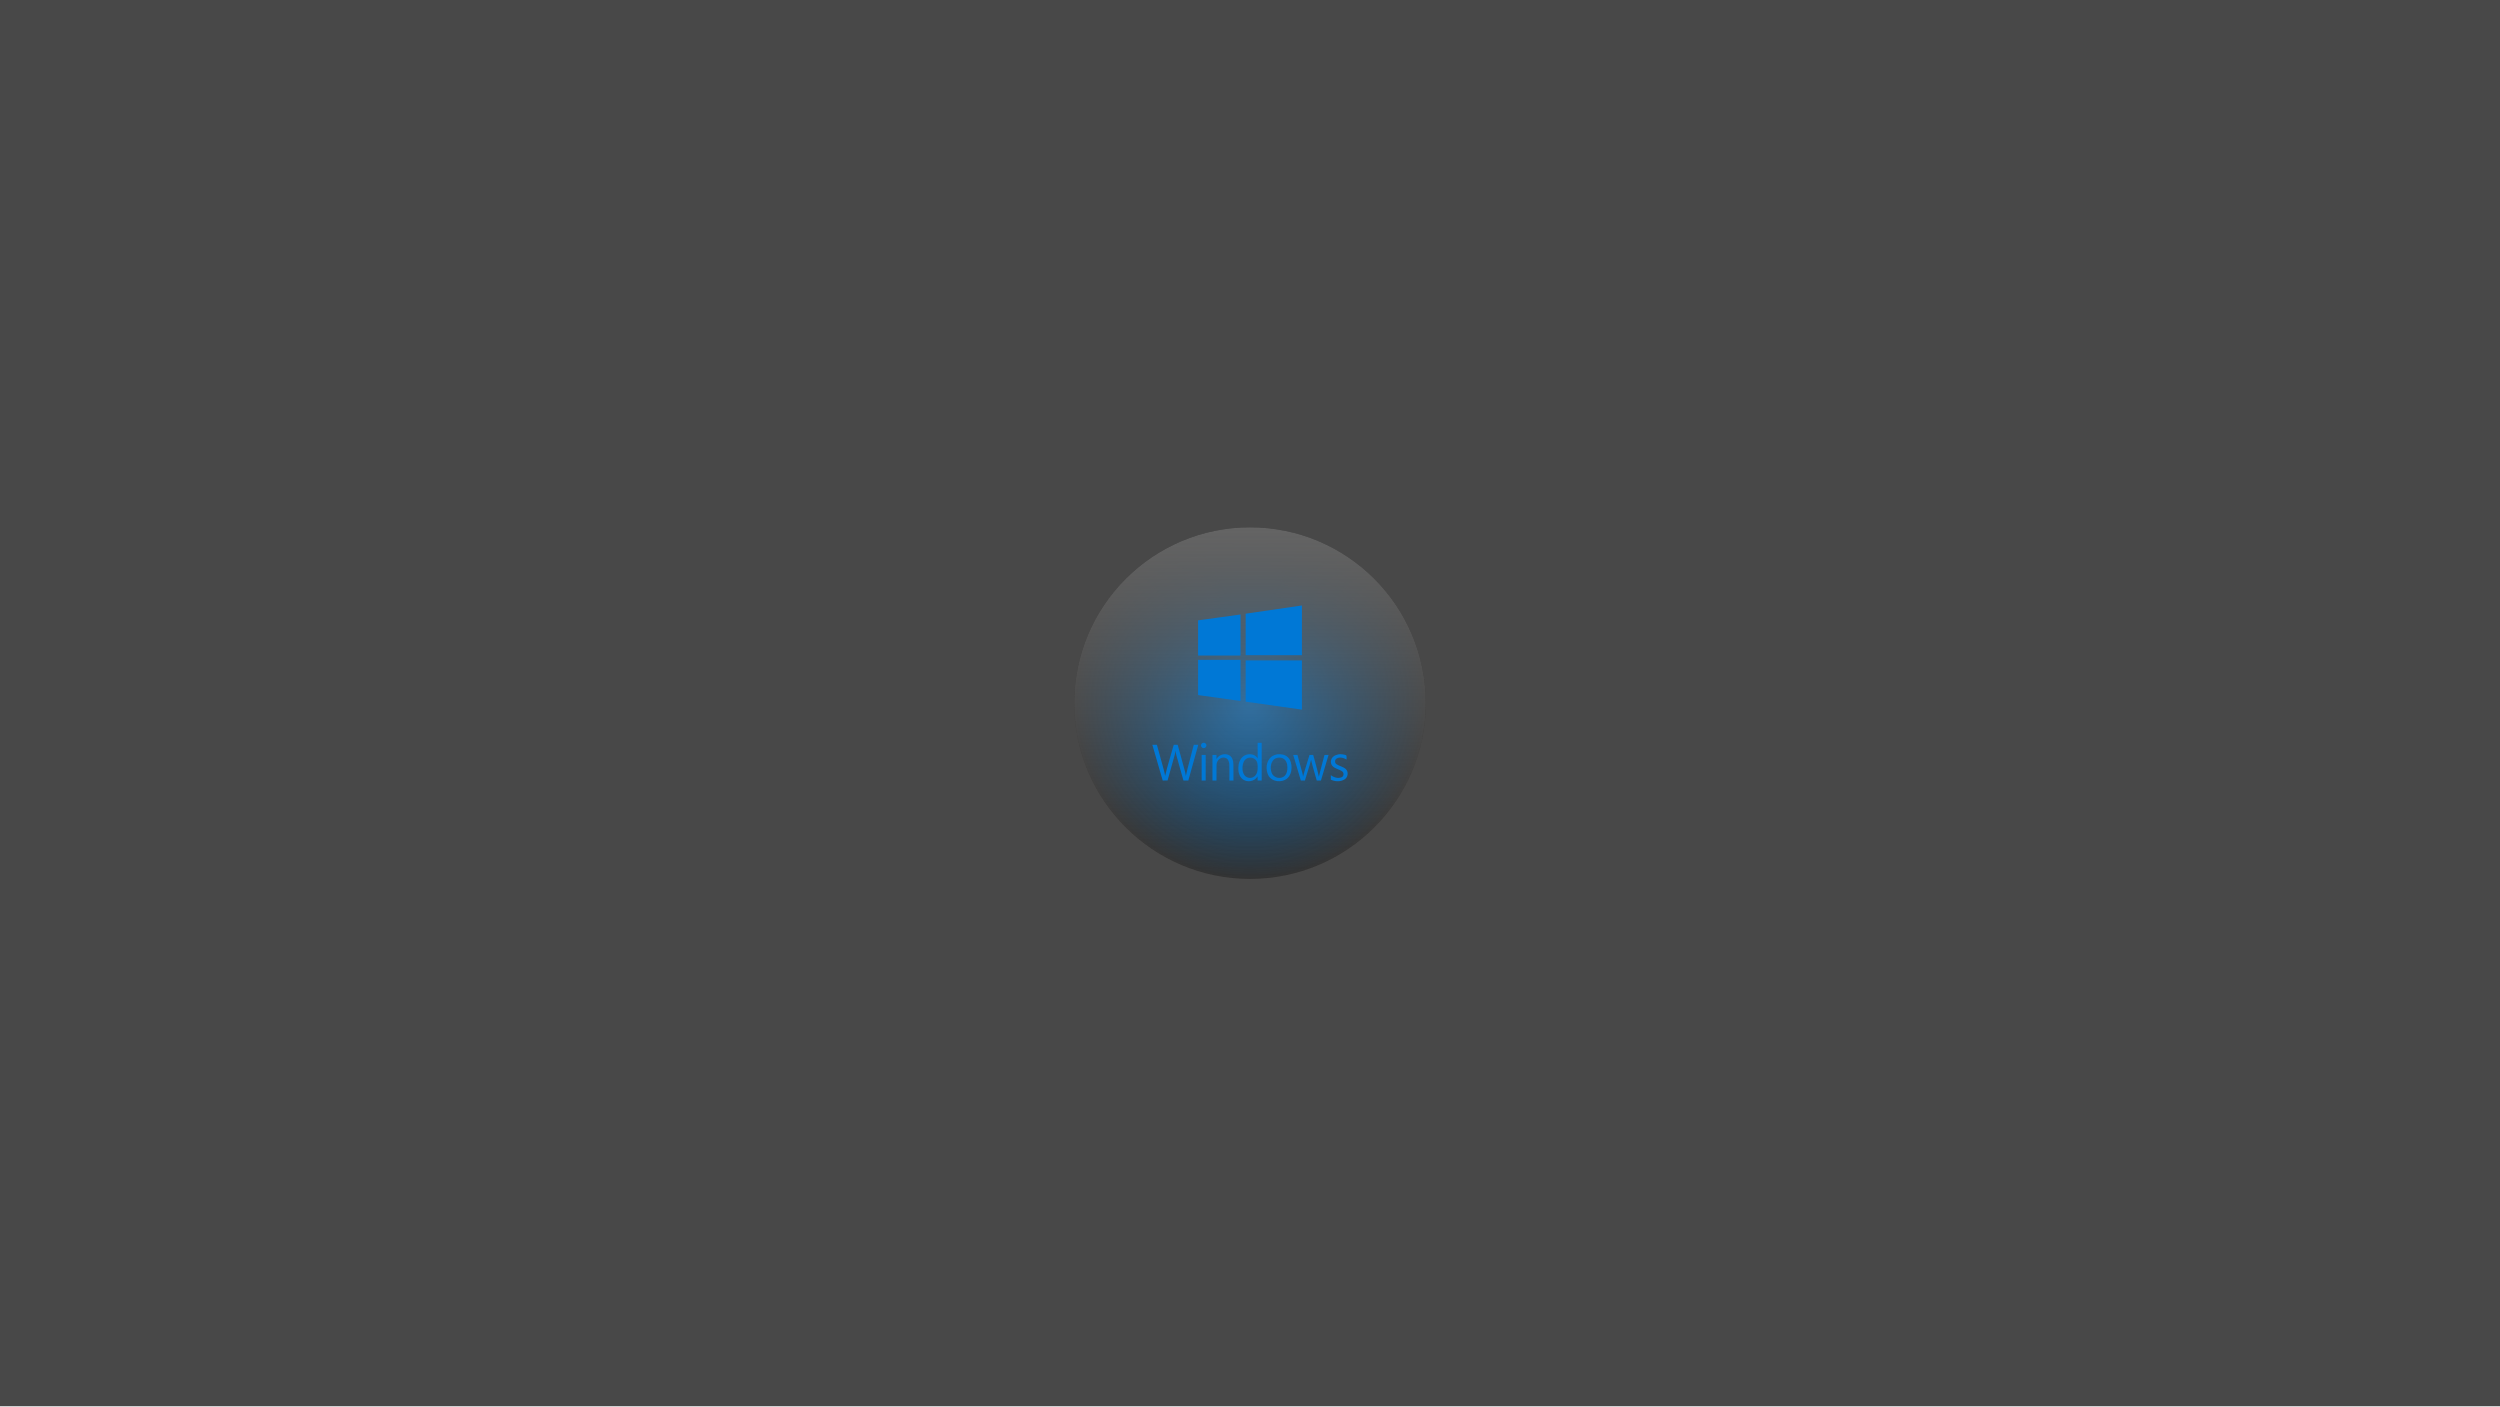
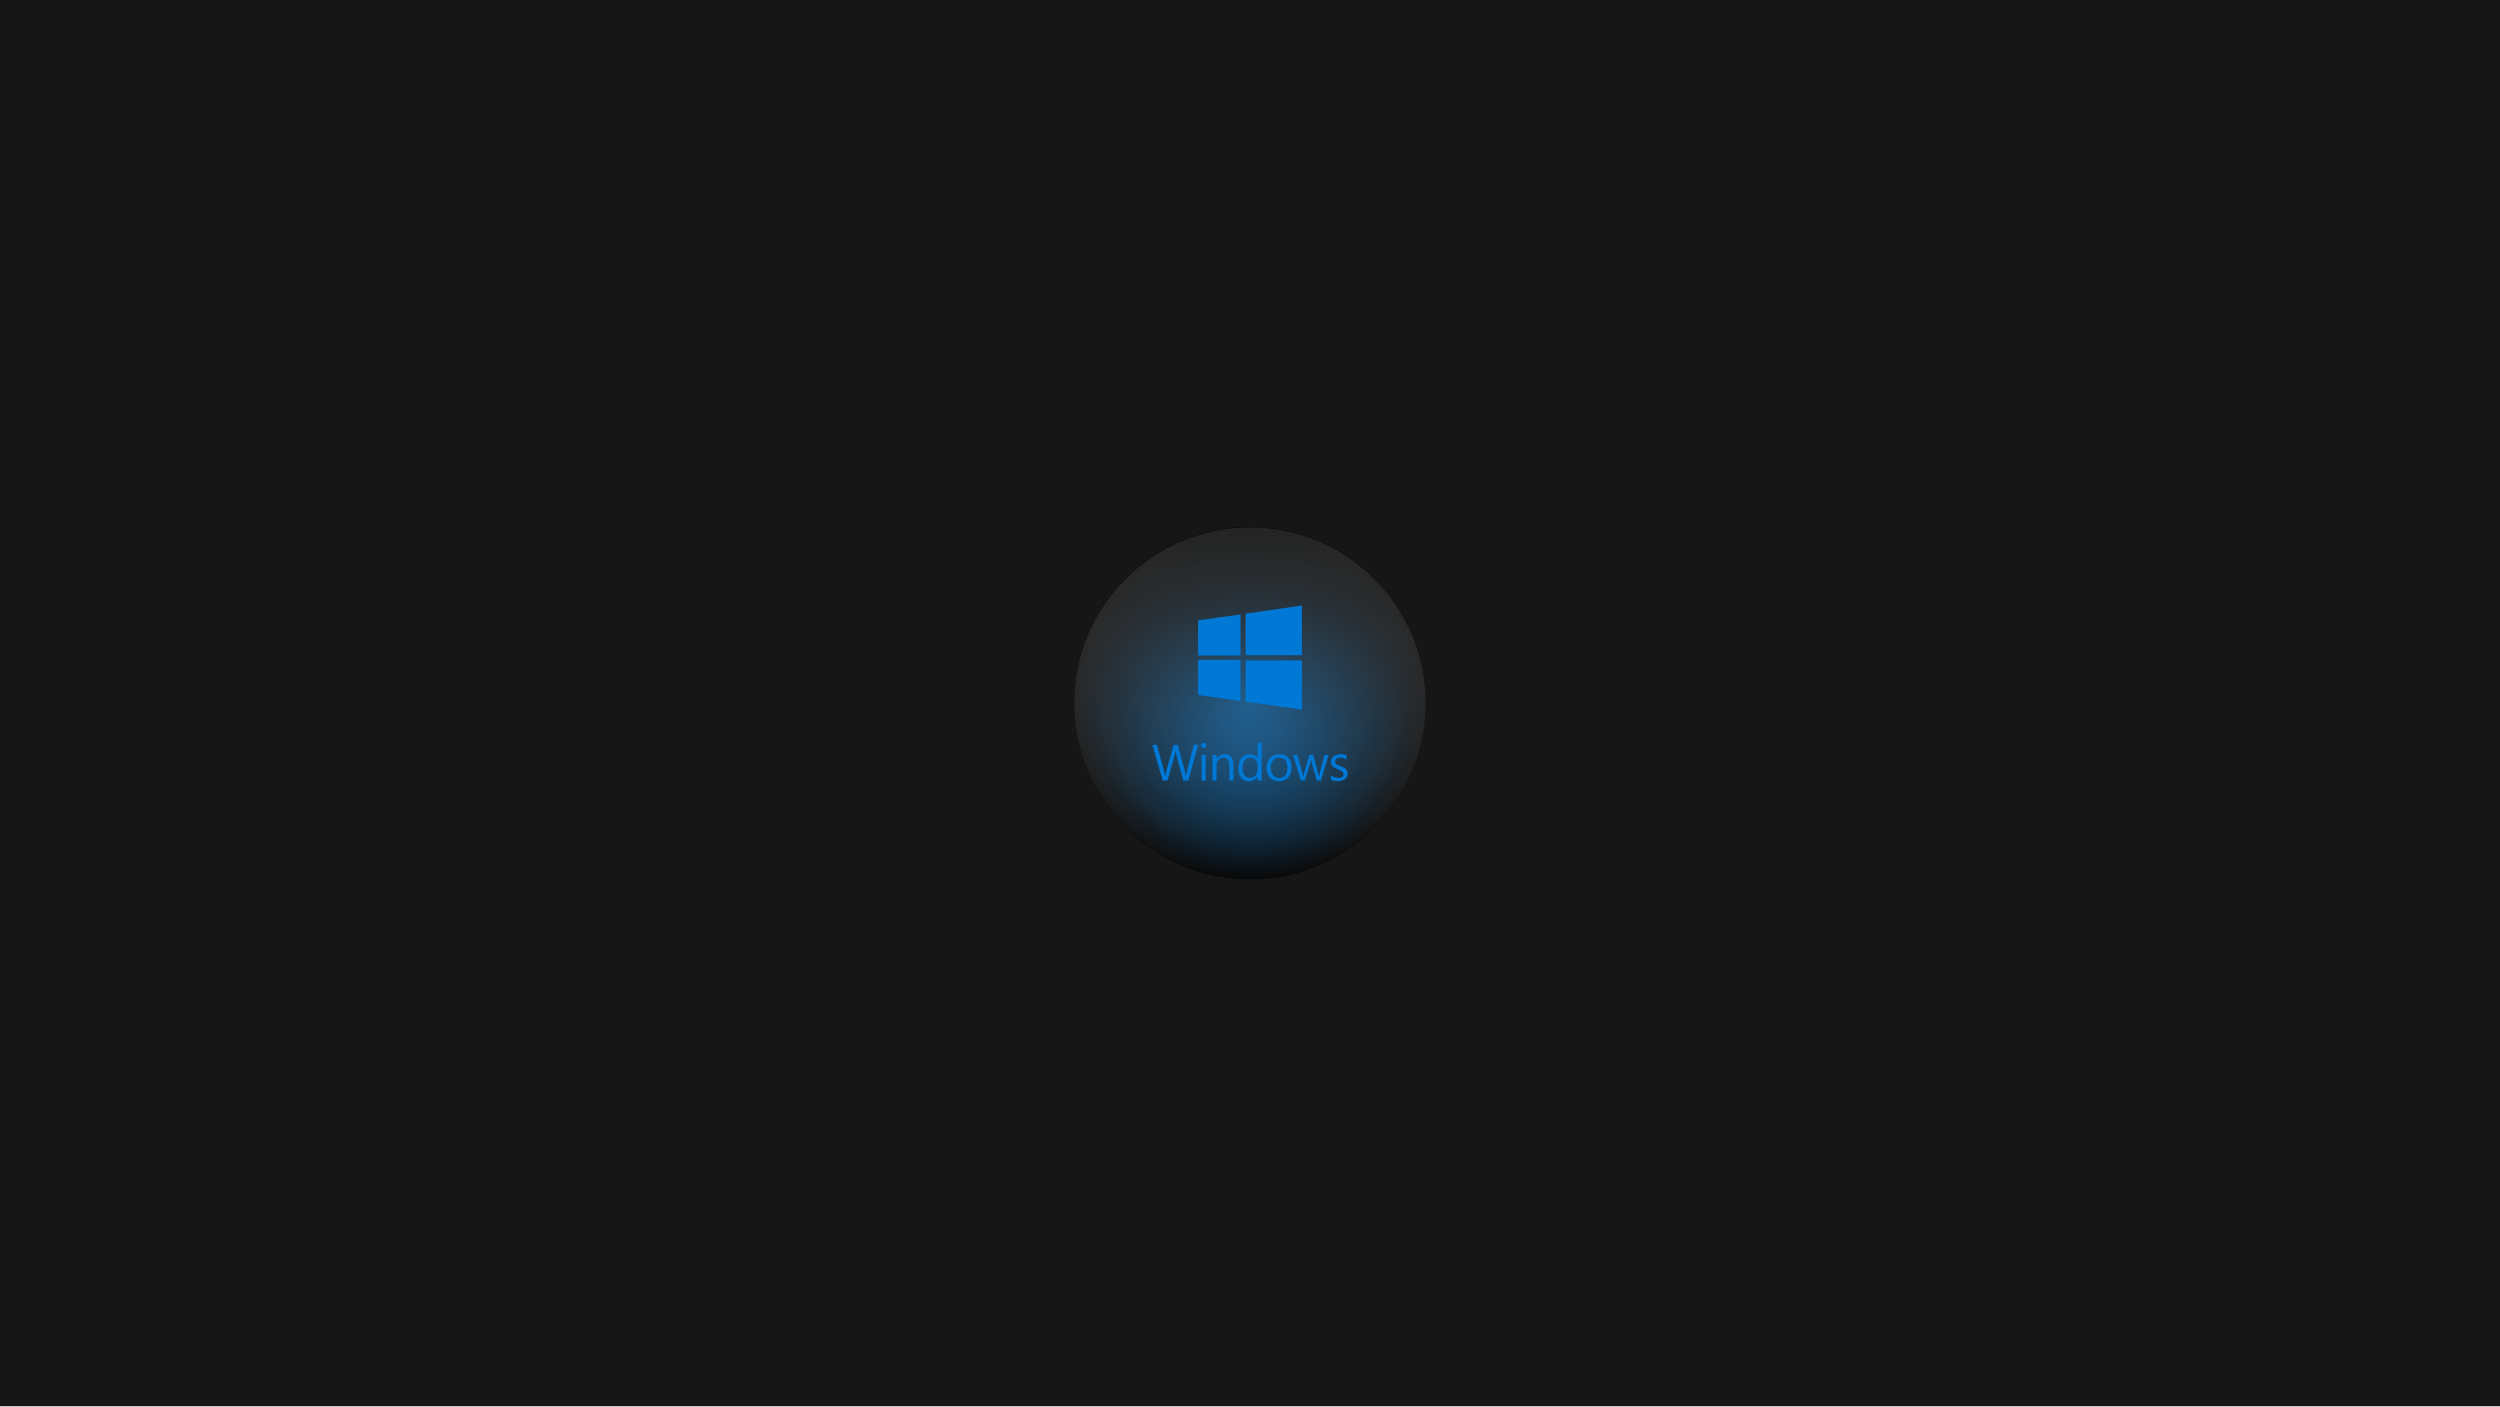
<svg xmlns="http://www.w3.org/2000/svg" xmlns:ns1="http://www.openswatchbook.org/uri/2009/osb" xmlns:xlink="http://www.w3.org/1999/xlink" id="svg3004" version="1.1" width="1920" height="1080" xml:space="preserve">
  <defs id="defs3008">
    <linearGradient id="linearGradient5199">
      <stop style="stop-color:#0078d6;stop-opacity:1;" offset="0" id="stop5201" />
      <stop style="stop-color:#0078d6;stop-opacity:0;" offset="1" id="stop5203" />
    </linearGradient>
    <linearGradient id="linearGradient4164">
      <stop style="stop-color:#0078d6;stop-opacity:0.558;" offset="0" id="stop4166" />
      <stop id="stop5195" offset="1" style="stop-color:#0078d6;stop-opacity:1;" />
    </linearGradient>
    <linearGradient id="linearGradient5303">
      <stop style="stop-color:#f26711;stop-opacity:1;" offset="0" id="stop5305" />
      <stop style="stop-color:#f26711;stop-opacity:0;" offset="1" id="stop5307" />
    </linearGradient>
    <linearGradient id="linearGradient5267">
      <stop style="stop-color:#666666;stop-opacity:1;" offset="0" id="stop5269" />
      <stop style="stop-color:#666666;stop-opacity:0;" offset="1" id="stop5271" />
    </linearGradient>
    <linearGradient id="linearGradient5251" ns1:paint="solid">
      <stop style="stop-color:#666666;stop-opacity:1;" offset="0" id="stop5253" />
    </linearGradient>
    <linearGradient xlink:href="#linearGradient5267" id="linearGradient5273" x1="-395.365" y1="-212.642" x2="4.763" y2="-212.642" gradientUnits="userSpaceOnUse" />
    <radialGradient xlink:href="#linearGradient5303" id="radialGradient5325" cx="-163.148" cy="-366.263" fx="-163.148" fy="-366.263" r="144.094" gradientTransform="matrix(1,0,0,0.9338842,0,-24.21576)" gradientUnits="userSpaceOnUse" />
    <radialGradient xlink:href="#linearGradient4164" id="radialGradient4170" cx="1447.778" cy="-272.917" fx="1447.778" fy="-272.917" r="223.333" gradientTransform="matrix(1,0,0,0.9751244,0,-6.788974)" gradientUnits="userSpaceOnUse" />
    <radialGradient xlink:href="#linearGradient4164-9" id="radialGradient4170-9" cx="1447.778" cy="-272.917" fx="1447.778" fy="-272.917" r="223.333" gradientTransform="matrix(1,0,0,0.9751244,0,-6.788974)" gradientUnits="userSpaceOnUse" />
    <linearGradient id="linearGradient4164-9">
      <stop style="stop-color:#a80030;stop-opacity:1;" offset="0" id="stop4166-0" />
      <stop style="stop-color:#a80030;stop-opacity:0;" offset="1" id="stop4168-2" />
    </linearGradient>
    <radialGradient r="223.333" fy="-272.917" fx="1447.778" cy="-272.917" cx="1447.778" gradientTransform="matrix(1,0,0,0.9751244,0,-6.788974)" gradientUnits="userSpaceOnUse" id="radialGradient4206" xlink:href="#linearGradient4164-9" />
    <radialGradient xlink:href="#linearGradient4164" id="radialGradient14319" gradientUnits="userSpaceOnUse" gradientTransform="matrix(1,0,0,0.9751244,0,-6.788974)" cx="1447.778" cy="-272.917" fx="1447.778" fy="-272.917" r="223.333" />
    <linearGradient xlink:href="#linearGradient5267" id="linearGradient14321" gradientUnits="userSpaceOnUse" x1="-395.365" y1="-212.642" x2="4.763" y2="-212.642" />
    <linearGradient xlink:href="#linearGradient5267" id="linearGradient14345" gradientUnits="userSpaceOnUse" x1="-395.365" y1="-212.642" x2="4.763" y2="-212.642" />
    <radialGradient xlink:href="#linearGradient4164" id="radialGradient14347" gradientUnits="userSpaceOnUse" gradientTransform="matrix(1,0,0,0.9751244,0,-6.788974)" cx="1447.778" cy="-272.917" fx="1447.778" fy="-272.917" r="223.333" />
    <radialGradient xlink:href="#linearGradient4164" id="radialGradient14931" gradientUnits="userSpaceOnUse" gradientTransform="matrix(1,0,0,0.9751244,0,-6.788974)" cx="1447.778" cy="-272.917" fx="1447.778" fy="-272.917" r="223.333" />
    <linearGradient xlink:href="#linearGradient5267" id="linearGradient14933" gradientUnits="userSpaceOnUse" x1="-395.365" y1="-212.642" x2="4.763" y2="-212.642" />
    <radialGradient xlink:href="#linearGradient4164" id="radialGradient14961" gradientUnits="userSpaceOnUse" gradientTransform="matrix(1,0,0,0.9751244,0,-6.788974)" cx="1447.778" cy="-272.917" fx="1447.778" fy="-272.917" r="223.333" />
    <linearGradient xlink:href="#linearGradient5267" id="linearGradient14963" gradientUnits="userSpaceOnUse" x1="-395.365" y1="-212.642" x2="4.763" y2="-212.642" />
    <radialGradient xlink:href="#linearGradient4164" id="radialGradient14989" gradientUnits="userSpaceOnUse" gradientTransform="matrix(1,0,0,0.9751244,0,-6.788974)" cx="1447.778" cy="-272.917" fx="1447.778" fy="-272.917" r="223.333" />
    <linearGradient xlink:href="#linearGradient5267" id="linearGradient14991" gradientUnits="userSpaceOnUse" x1="-395.365" y1="-212.642" x2="4.763" y2="-212.642" />
    <linearGradient xlink:href="#linearGradient5267" id="linearGradient15015" gradientUnits="userSpaceOnUse" x1="-395.365" y1="-212.642" x2="4.763" y2="-212.642" />
    <linearGradient xlink:href="#linearGradient5267" id="linearGradient3725" gradientUnits="userSpaceOnUse" x1="-395.365" y1="-212.642" x2="4.763" y2="-212.642" />
    <radialGradient r="125.556" fy="-292.917" fx="-318.889" cy="-292.917" cx="-318.889" gradientTransform="matrix(1,0,0,1.061947,0,18.14526)" gradientUnits="userSpaceOnUse" id="radialGradient3812" xlink:href="#linearGradient3787-8" />
    <linearGradient id="linearGradient3787-8">
      <stop style="stop-color:#000000;stop-opacity:1;" offset="0" id="stop3789-9" />
      <stop style="stop-color:#000000;stop-opacity:0;" offset="1" id="stop3791-4" />
    </linearGradient>
    <radialGradient r="125.556" fy="-292.917" fx="-318.889" cy="-292.917" cx="-318.889" gradientTransform="matrix(1,0,0,1.061947,0,18.14526)" gradientUnits="userSpaceOnUse" id="radialGradient6789" xlink:href="#linearGradient3787-8" />
    <radialGradient xlink:href="#linearGradient3787-8" id="radialGradient4790" gradientUnits="userSpaceOnUse" gradientTransform="matrix(1,0,0,1.061947,0,18.14526)" cx="-318.889" cy="-292.917" fx="-318.889" fy="-292.917" r="125.556" />
    <radialGradient xlink:href="#linearGradient4164" id="radialGradient4792" gradientUnits="userSpaceOnUse" gradientTransform="matrix(1,0,0,0.9751244,0,-6.788974)" cx="1447.778" cy="-272.917" fx="1447.778" fy="-272.917" r="223.333" />
    <linearGradient xlink:href="#linearGradient5267" id="linearGradient4794" gradientUnits="userSpaceOnUse" x1="-395.365" y1="-212.642" x2="4.763" y2="-212.642" />
    <linearGradient xlink:href="#linearGradient5267" id="linearGradient5191" gradientUnits="userSpaceOnUse" x1="-395.365" y1="-212.642" x2="4.763" y2="-212.642" />
    <radialGradient xlink:href="#linearGradient5199" id="radialGradient5205" cx="1447.778" cy="-272.917" fx="1447.778" fy="-272.917" r="223.333" gradientTransform="matrix(1,0,0,0.9751244,0,-6.788974)" gradientUnits="userSpaceOnUse" />
    <radialGradient xlink:href="#linearGradient3787-8" id="radialGradient5267" gradientUnits="userSpaceOnUse" gradientTransform="matrix(1,0,0,1.061947,0,18.14526)" cx="-318.889" cy="-292.917" fx="-318.889" fy="-292.917" r="125.556" />
    <radialGradient xlink:href="#linearGradient5199" id="radialGradient5269" gradientUnits="userSpaceOnUse" gradientTransform="matrix(1,0,0,0.9751244,0,-6.788974)" cx="1447.778" cy="-272.917" fx="1447.778" fy="-272.917" r="223.333" />
    <linearGradient xlink:href="#linearGradient5267" id="linearGradient5271" gradientUnits="userSpaceOnUse" x1="-395.365" y1="-212.642" x2="4.763" y2="-212.642" />
    <linearGradient xlink:href="#linearGradient5267" id="linearGradient3077" gradientUnits="userSpaceOnUse" x1="-395.365" y1="-212.642" x2="4.763" y2="-212.642" />
    <radialGradient xlink:href="#linearGradient5199" id="radialGradient3079" gradientUnits="userSpaceOnUse" gradientTransform="matrix(1,0,0,0.9751244,0,-6.788974)" cx="1447.778" cy="-272.917" fx="1447.778" fy="-272.917" r="223.333" />
    <radialGradient xlink:href="#linearGradient3787-8" id="radialGradient3081" gradientUnits="userSpaceOnUse" gradientTransform="matrix(1,0,0,1.061947,0,18.14526)" cx="-318.889" cy="-292.917" fx="-318.889" fy="-292.917" r="125.556" />
    <radialGradient xlink:href="#linearGradient3787-8-7" id="radialGradient3861" gradientUnits="userSpaceOnUse" gradientTransform="matrix(1,0,0,1.061947,0,18.14526)" cx="-318.889" cy="-292.917" fx="-318.889" fy="-292.917" r="125.556" />
    <linearGradient id="linearGradient3787-8-7">
      <stop style="stop-color:#000000;stop-opacity:1;" offset="0" id="stop3789-9-2" />
      <stop style="stop-color:#000000;stop-opacity:0;" offset="1" id="stop3791-4-9" />
    </linearGradient>
    <radialGradient xlink:href="#linearGradient5199-5" id="radialGradient3859" gradientUnits="userSpaceOnUse" gradientTransform="matrix(1,0,0,0.9751244,0,-6.788974)" cx="1447.778" cy="-272.917" fx="1447.778" fy="-272.917" r="223.333" />
    <linearGradient id="linearGradient5199-5">
      <stop style="stop-color:#0078d6;stop-opacity:1;" offset="0" id="stop5201-5" />
      <stop style="stop-color:#0078d6;stop-opacity:0;" offset="1" id="stop5203-3" />
    </linearGradient>
    <linearGradient xlink:href="#linearGradient5267-3" id="linearGradient3857" gradientUnits="userSpaceOnUse" x1="-395.365" y1="-212.642" x2="4.763" y2="-212.642" />
    <linearGradient id="linearGradient5267-3">
-       <stop style="stop-color:#646464;stop-opacity:1;" offset="0" id="stop5269-7" />
+       <stop style="stop-color:#242424;stop-opacity:1;" offset="0" id="stop5269-7" />
      <stop style="stop-color:#666666;stop-opacity:0;" offset="1" id="stop5271-3" />
    </linearGradient>
+     <linearGradient xlink:href="#linearGradient5267-3" id="linearGradient3844" gradientUnits="userSpaceOnUse" x1="-395.365" y1="-212.642" x2="4.763" y2="-212.642" />
+     <radialGradient xlink:href="#linearGradient5199-5" id="radialGradient3846" gradientUnits="userSpaceOnUse" gradientTransform="matrix(1,0,0,0.9751244,0,-6.788974)" cx="1447.778" cy="-272.917" fx="1447.778" fy="-272.917" r="223.333" />
+     <radialGradient xlink:href="#linearGradient3787-8-7" id="radialGradient3848" gradientUnits="userSpaceOnUse" gradientTransform="matrix(1,0,0,1.061947,0,18.14526)" cx="-318.889" cy="-292.917" fx="-318.889" fy="-292.917" r="125.556" />
+     <linearGradient xlink:href="#linearGradient5267-3" id="linearGradient3847" gradientUnits="userSpaceOnUse" x1="-395.365" y1="-212.642" x2="4.763" y2="-212.642" />
+     <radialGradient xlink:href="#linearGradient5199-5" id="radialGradient3849" gradientUnits="userSpaceOnUse" gradientTransform="matrix(1,0,0,0.9751244,0,-6.788974)" cx="1447.778" cy="-272.917" fx="1447.778" fy="-272.917" r="223.333" />
+     <radialGradient xlink:href="#linearGradient3787-8-7" id="radialGradient3851" gradientUnits="userSpaceOnUse" gradientTransform="matrix(1,0,0,1.061947,0,18.14526)" cx="-318.889" cy="-292.917" fx="-318.889" fy="-292.917" r="125.556" />
  </defs>
  <g id="g3012" transform="matrix(1.25,0,0,-1.25,0,1080)">
-     <rect style="fill:#484848;fill-opacity:1;stroke:none" id="rect3036" width="1536" height="864" x="0" y="-864" transform="scale(1,-1)" />
-     <g transform="translate(660,834.8898)" id="g3863">
-       <path transform="matrix(1.08777,0,0,-1.008,253.295,-743.2697)" d="m -34.286,-337.679 c 0,59.173 -44.452,107.143 -99.286,107.143 -54.834,0 -99.286,-47.969 -99.286,-107.143 0,-59.173 44.452,-107.143 99.286,-107.143 54.834,0 99.286,47.969 99.286,107.143 z" id="path3219" style="fill:#323232;fill-opacity:1;fill-rule:nonzero;stroke:none" />
-       <path transform="matrix(0,0.860177,0.81,0,345.2625,-128.5889)" d="m -193.333,-292.917 c 0,73.638 -56.213,133.333 -125.556,133.333 -69.342,0 -125.556,-59.695 -125.556,-133.333 0,-73.638 56.213,-133.333 125.556,-133.333 69.342,0 125.556,59.695 125.556,133.333 z" id="path5277-0-0" style="opacity:0.75;fill:url(#radialGradient3861);fill-opacity:1;fill-rule:evenodd;stroke:none" />
-       <path transform="matrix(0.4835821,0,0,-0.4959184,-592.1194,-538.2341)" d="m 1671.111,-272.917 c 0,120.275 -99.99,217.778 -223.333,217.778 -123.344,0 -223.333,-97.502 -223.333,-217.778 0,-120.275 99.99,-217.778 223.333,-217.778 123.344,0 223.333,97.502 223.333,217.778 z" id="path4162-3" style="fill:url(#radialGradient3859);fill-opacity:1;fill-rule:nonzero;stroke:none" />
-       <path transform="matrix(0,-0.5398262,-0.5813513,0,-15.61974,-508.3183)" d="m 4.763,-212.642 c 0,102.6 -89.572,185.774 -200.064,185.774 -110.493,0 -200.064,-83.174 -200.064,-185.774 0,-102.6 89.572,-185.774 200.064,-185.774 110.493,0 200.064,83.174 200.064,185.774 z" id="path3806-8" style="fill:url(#linearGradient3857);fill-opacity:1;fill-rule:evenodd;stroke:none" />
-       <g transform="translate(-1.6732465e-5,-510.8897)" id="g3083-5">
+     <rect style="fill:#161616;fill-opacity:1;stroke:none" id="rect3036" width="1536" height="864" x="0" y="-864" transform="scale(1,-1)" />
+     <g id="g3853">
+       <path transform="matrix(1.08777,0,0,-1.008,913.295,91.62002)" d="m -34.286,-337.679 a 99.286,107.143 0 1 1 -198.571,0 99.286,107.143 0 1 1 198.571,0 z" id="path3219" style="fill:#080808;fill-opacity:1;fill-rule:nonzero;stroke:none" />
+       <path transform="matrix(0,0.860177,0.81,0,1005.263,706.3009)" d="m -193.333,-292.917 a 125.556,133.333 0 1 1 -251.111,0 125.556,133.333 0 1 1 251.111,0 z" id="path5277-0-0" style="opacity:0.75;fill:url(#radialGradient3851);fill-opacity:1;fill-rule:evenodd;stroke:none" />
+       <path transform="matrix(0.4835821,0,0,-0.4959184,67.88056,296.6556)" d="m 1671.111,-272.917 a 223.333,217.778 0 1 1 -446.667,0 223.333,217.778 0 1 1 446.667,0 z" id="path4162-3" style="fill:url(#radialGradient3849);fill-opacity:1;fill-rule:nonzero;stroke:none" />
+       <path transform="matrix(0,-0.5398262,-0.5813513,0,644.3803,326.5714)" d="m 4.763,-212.642 a 200.064,185.774 0 1 1 -400.129,0 200.064,185.774 0 1 1 400.129,0 z" id="path3806-8" style="fill:url(#linearGradient3847);fill-opacity:1;fill-rule:evenodd;stroke:none" />
+       <g transform="translate(660,324)" id="g3083-5">
        <g id="g3269-7" transform="matrix(0.7305936,0,0,-0.7305936,76.1096,168)" style="fill:#0078d6;fill-opacity:1">
          <path id="path3216-8" d="m 0,12.49 35.7,-4.9 v 34.5 H 0 M 40,6.91 87.3,0 V 41.8 H 40 M 0,45.74 h 35.7 v 34.6 L 0,75.34 M 40,46.2 H 87.3 V 87.6 L 40,80.9" style="fill:#0078d6;fill-opacity:1" />
        </g>
        <g id="g3260-7" transform="matrix(0.4141818,0,0,-0.4141818,0.8040033,89.43596)" style="fill:#0078d6;fill-opacity:1">
          <path id="path3218-5" d="m 113.95,16.99 c 2.25,0.01 4.5,0.01 6.76,0.04 3.51,12.68 6.97,25.38 10.49,38.07 0.75,2.66 1.31,5.38 1.64,8.14 3.66,-15.57 8.66,-30.81 12.86,-46.25 1.95,0.01 3.9,0.01 5.85,0.02 3.09,10.99 5.98,22.03 9.04,33.03 1.13,4.38 2.59,8.7 3.05,13.23 3.31,-15.55 8.03,-30.79 11.78,-46.24 C 177.64,17 179.86,17 182.08,17 177.24,34.69 172.2,52.33 167.3,70 h -7.21 c -3.55,-12.69 -7.07,-25.39 -10.66,-38.06 -0.6,-2.05 -0.85,-4.17 -1.04,-6.29 -0.28,1.83 -0.54,3.68 -1.01,5.47 -3.63,12.92 -7.31,25.82 -10.84,38.76 -2.4,0.13 -4.8,0.14 -7.2,0.12 -5.15,-17.66 -10.26,-35.34 -15.39,-53.01" style="fill:#0078d6;fill-opacity:1" />
          <path id="path3220-4-3" d="m 186.2,17.42 a 4,4 0 1 1 0,1 M 187.1,32 h 6 v 38 h -6" style="fill:#0078d6;fill-opacity:1" />
          <path id="path3222-7-8" d="m 209.06,38.12 c 3.43,-6.11 11.43,-8.92 17.88,-6.09 5.13,2 7.04,7.94 7.2,13 0.28,8.32 0.05,16.65 0.12,24.97 -2,0 -4,0 -6,-0.01 -0.09,-7.99 0.21,-16 -0.14,-23.99 -0.16,-3.96 -1.84,-8.72 -6.15,-9.73 -6.29,-1.9 -12.57,3.77 -12.77,9.99 -0.18,7.91 -0.01,15.83 -0.07,23.74 h -6 c 0.01,-12.67 0.01,-25.33 0,-38 h 6.01 c -0.01,2.04 -0.02,4.08 -0.08,6.12" style="fill:#0078d6;fill-opacity:1" />
          <path id="path3224-7-2" d="m 270.13,14.01 c 2,-0.01 4,-0.01 6,-0.01 v 56 h -5.98 c 0.01,-2.03 -0.03,-4.06 -0.17,-6.09 -4.33,7.78 -15.91,9.5 -22.53,3.73 -4.73,-4.07 -6.17,-10.69 -5.92,-16.68 0.05,-6.08 2.05,-12.54 6.89,-16.51 6.29,-5.18 17.44,-4.88 21.75,2.73 -0.08,-7.73 -0.01,-15.45 -0.04,-23.17 m -12.92,22.14 c -4.8,0.76 -8.05,5.14 -8.95,9.67 -1.18,5.46 -0.97,11.78 2.47,16.42 3.72,4.94 11.93,5.05 15.91,0.38 2.71,-2.82 3.48,-6.86 3.5,-10.64 0.03,-3.99 0.37,-8.49 -2.28,-11.82 -2.34,-3.33 -6.71,-4.83 -10.65,-4.01" style="fill:#0078d6;fill-opacity:1" />
          <path id="path3226-9-1" d="m 299.47,31.06 c 5.35,-0.47 11.28,0.37 15.3,4.24 4.54,4.19 5.89,10.7 5.64,16.65 -0.07,5.35 -2.05,10.78 -5.97,14.51 -8.18,7.44 -23.37,5.81 -28.56,-4.42 -4.08,-8.57 -3.26,-20.43 4.19,-26.94 2.67,-2.26 6.05,-3.29 9.4,-4.04 m -1.08,5.44 c -8.81,2.71 -10.3,14.22 -7.55,21.79 2.19,6.72 10.73,9.7 16.86,6.56 4.15,-1.91 6.04,-6.59 6.44,-10.88 0.45,-5.01 0.05,-10.69 -3.49,-14.6 -3,-3.38 -8.08,-4.11 -12.26,-2.87" style="fill:#0078d6;fill-opacity:1" />
          <path id="path3228-0-7" d="m 322.91,32 h 6.26 c 2.48,9.05 4.88,18.12 7.41,27.16 0.51,1.7 0.7,3.46 0.88,5.22 2.83,-10.9 6.41,-21.6 9.62,-32.39 l 5.47,0.03 c 2.75,10.8 6.17,21.44 8.45,32.35 2.35,-10.85 5.69,-21.46 8.3,-32.25 2.01,-0.1 4.02,-0.13 6.04,-0.15 -3.81,12.67 -7.46,25.38 -11.29,38.03 h -6.22 c -2.7,-10.3 -6.2,-20.4 -8.39,-30.81 -2.61,10.4 -6.23,20.52 -9.21,30.81 h -6.01 c -3.76,-12.67 -7.6,-25.31 -11.31,-38" style="fill:#0078d6;fill-opacity:1" />
          <path id="path3230-1-7" d="m 390.46,31.04 c 3.75,-0.26 7.57,0.1 11.1,1.48 0.98,1.86 0.22,4.3 0.45,6.39 -4.21,-2.63 -10.01,-4.31 -14.58,-1.63 -3.13,1.7 -3.28,6.73 -0.23,8.6 4.37,2.83 9.92,3.57 13.8,7.21 4.28,4.12 3.24,12.04 -1.77,15.13 -6.09,3.88 -14.11,3.5 -20.49,0.54 0,-2.24 -0.01,-4.48 -0.05,-6.72 4.54,3.46 10.92,5.38 16.35,2.92 3.17,-1.59 3.33,-6.46 0.54,-8.51 -4.37,-3.22 -10.36,-3.73 -14.24,-7.75 -3.83,-3.86 -3.14,-10.96 1.13,-14.23 2.21,-2.03 5.2,-2.64 7.99,-3.43" style="fill:#0078d6;fill-opacity:1" />
        </g>
      </g>
    </g>
  </g>
</svg>
